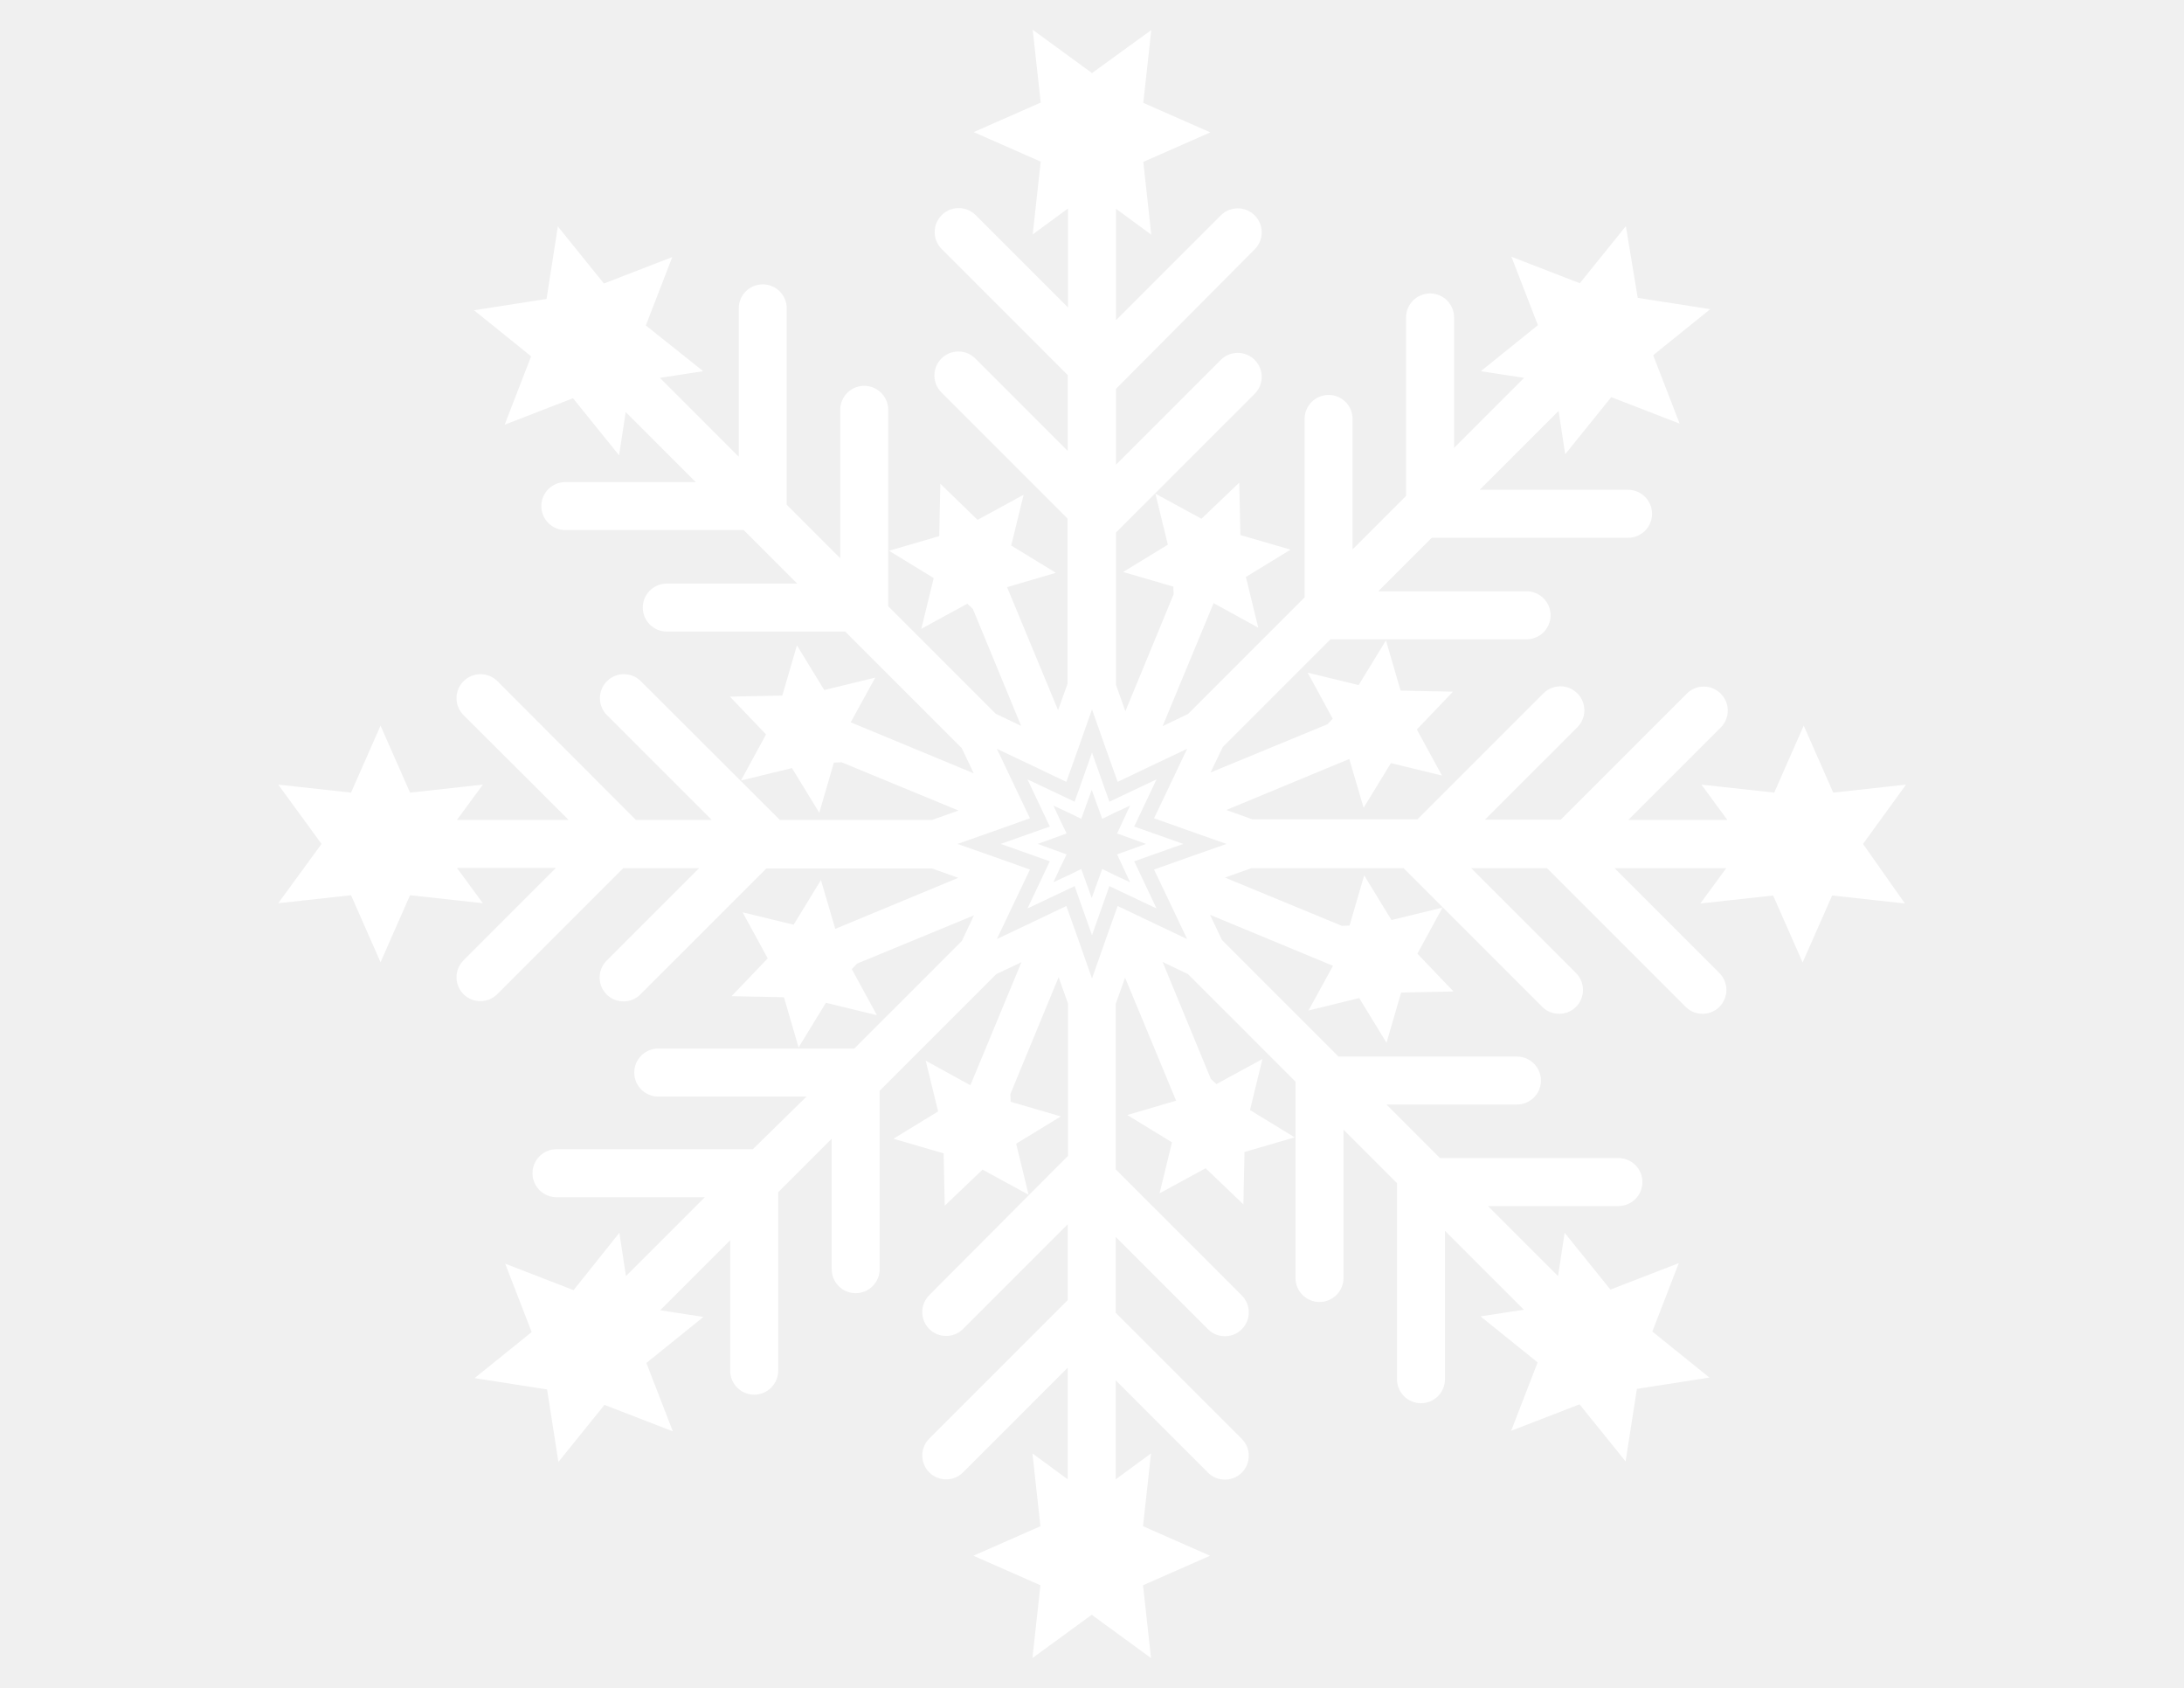
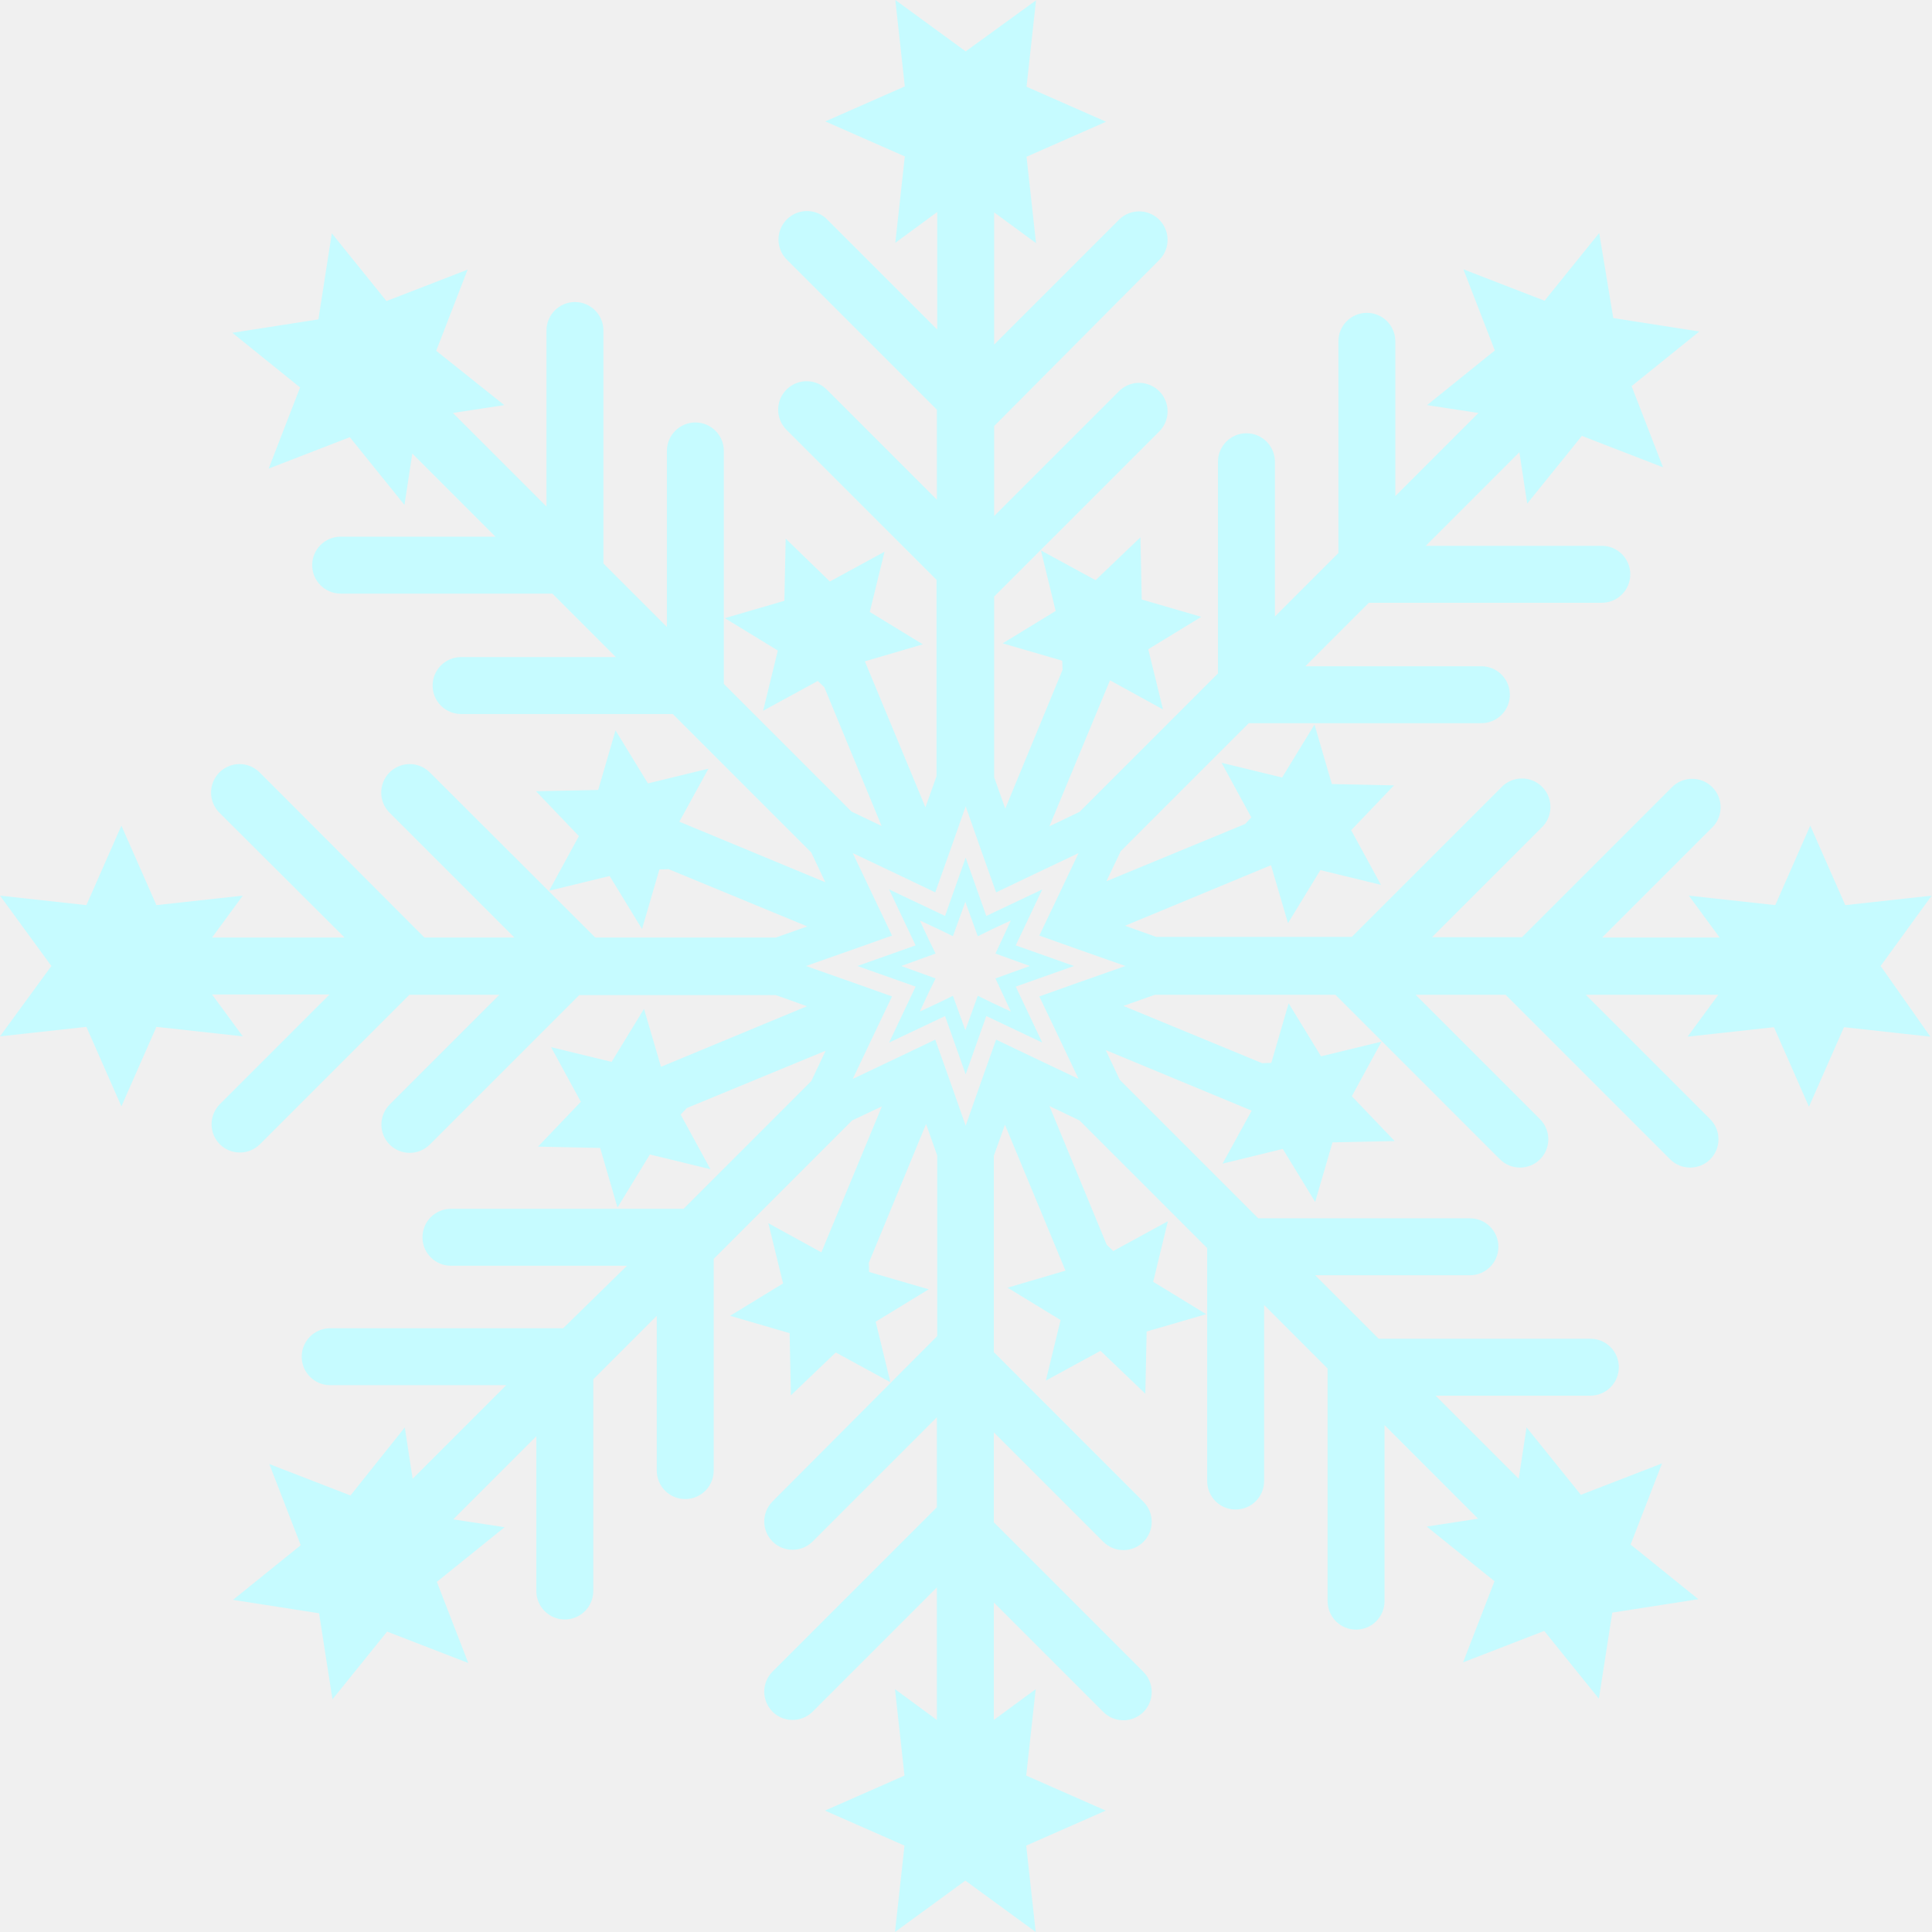
- <svg xmlns="http://www.w3.org/2000/svg" version="1.1" id="Layer_1" x="0px" y="0px" viewBox="0 0 792 612" style="enable-background:new 0 0 792 612;" xml:space="preserve">
-   <style type="text/css">
- 	.st0{fill:#FFFFFF;}
- </style>
-   <g>
-     <path class="st0" d="M419.4,282.6l-17.1,8.1l-6.3-17.8l-6.3,17.8l-17.1-8.1l8.1,17.1l-17.8,6.3l17.8,6.3l-8.1,17.1l17.1-8.1   l6.3,17.8l6.3-17.8l17.1,8.1l-8.1-17.1l17.8-6.3l-17.8-6.3L419.4,282.6z M415.6,306l-5.8,2.1l-4.7,1.7l2.1,4.5l2.6,5.6l-5.6-2.6   l-4.5-2.2l-1.7,4.7l-2.1,5.8l-2.1-5.8l-1.7-4.7l-4.5,2.2l-5.6,2.6l2.6-5.6l2.2-4.5l-4.7-1.7l-5.8-2.1l5.8-2.1l4.7-1.7l-2.2-4.5   l-2.6-5.6l5.6,2.6l4.5,2.2l1.7-4.7l2.1-5.8l2.1,5.8l1.7,4.7l4.5-2.2l5.6-2.6l-2.6,5.6l-2.1,4.5l4.7,1.7L415.6,306L415.6,306z" />
-     <path class="st0" d="M691.2,284.5l-26.4,2.9l-10.7-24.3l-10.7,24.3l-26.4-2.9l9.4,12.8h-35.9l33.5-33.5c3.4-3.4,3.4-8.9,0-12.3   c-3.4-3.4-8.9-3.4-12.3,0l-45.7,45.7h-27.5l33.5-33.5c3.4-3.4,3.4-8.9,0-12.3c-3.4-3.4-8.9-3.4-12.3,0l-45.7,45.7l-59.8,0l-9.5-3.4   l44.6-18.5l5.2,17.7l9.9-16.2l18.5,4.5l-9.1-16.7l13.1-13.7l-19-0.4l-5.3-18.2l-9.9,16.2l-18.5-4.5l9.1,16.7l-1.9,2l-42.4,17.5   l4.4-9.2l39.1-39.1h71.1c4.8,0,8.7-3.9,8.7-8.7s-3.9-8.7-8.7-8.7h-53.8l19.4-19.4h71.2c4.8,0,8.7-3.9,8.7-8.7   c0-4.8-3.9-8.7-8.7-8.7h-53.8l28.6-28.6l2.4,15.7l16.7-20.7l24.8,9.6l-9.6-24.8l20.7-16.7l-26.3-4.1L589.6,82l-16.7,20.7l-24.8-9.6   l9.6,24.8L537,134.6l15.7,2.4l-25.4,25.4v-47.3c0-4.8-3.9-8.7-8.7-8.7c-4.8,0-8.7,3.9-8.7,8.7v64.7l-19.4,19.4v-47.3   c0-4.8-3.9-8.7-8.7-8.7c-4.8,0-8.7,3.9-8.7,8.7l0,64.7l-42.3,42.3l-9.2,4.4l18.5-44.6l16.2,8.9l-4.5-18.4l16.2-9.9l-18.2-5.3   l-0.4-19l-13.7,13.1l-16.7-9.1l4.5,18.5l-16.2,9.9l18.2,5.3l0.1,2.8l-17.5,42.4l-3.4-9.6v-55.2l50.3-50.3c3.4-3.4,3.4-8.9,0-12.3   c-3.4-3.4-8.9-3.4-12.3,0l-38,38v-27.5L455,90.4c3.4-3.4,3.4-8.9,0-12.3c-3.4-3.4-8.9-3.4-12.3,0l-38,38V75.7l12.8,9.4l-2.9-26.4   l24.3-10.7l-24.3-10.7l2.9-26.4L396,26.5l-21.5-15.7l2.9,26.4l-24.3,10.7l24.3,10.7l-2.9,26.4l12.8-9.4v35.9l-33.5-33.5   c-3.4-3.4-8.9-3.4-12.3,0c-3.4,3.4-3.4,8.9,0,12.3l45.7,45.7v27.5l-33.5-33.5c-3.4-3.4-8.9-3.4-12.3,0c-3.4,3.4-3.4,8.9,0,12.3   l45.7,45.7V248l-3.4,9.5l-18.5-44.6l17.7-5.2l-16.2-9.9l4.5-18.4l-16.7,9.1L341,175.4l-0.4,19l-18.2,5.3l16.2,9.9l-4.5,18.4   l16.7-9.1l2,1.9l17.5,42.4l-9.2-4.4l-39-39v-71.2c0-4.8-3.9-8.7-8.7-8.7c-4.8,0-8.7,3.9-8.7,8.7v53.8L285.3,183v-71.2   c0-4.8-3.9-8.7-8.7-8.7c-4.8,0-8.7,3.9-8.7,8.7v53.8L239.3,137l15.7-2.4L234.2,118l9.6-24.8l-24.8,9.6l-16.7-20.7l-4.1,26.3   l-26.3,4.1l20.7,16.7l-9.6,24.8l24.8-9.6l16.7,20.7l2.4-15.7l25.4,25.4h-47.3c-4.8,0-8.7,3.9-8.7,8.7c0,4.8,3.9,8.7,8.7,8.7h64.7   l19.4,19.4h-47.3c-4.8,0-8.7,3.9-8.7,8.7c0,4.8,3.9,8.7,8.7,8.7l64.7,0l42.3,42.3l4.3,9.1l-44.6-18.5l8.9-16.2l-18.5,4.5l-9.9-16.2   l-5.3,18.2l-19,0.4l13.1,13.7l-9.1,16.7l18.5-4.5l9.9,16.2l5.3-18.2l2.8-0.1l42.4,17.5l-9.6,3.4h-55.2L232.4,247   c-3.4-3.4-8.9-3.4-12.3,0c-3.4,3.4-3.4,8.9,0,12.3l38,38l-27.5,0L180.4,247c-3.4-3.4-8.9-3.4-12.3,0c-3.4,3.4-3.4,8.9,0,12.3   l38.1,38h-40.5l9.4-12.8l-26.4,2.9l-10.7-24.3l-10.7,24.3l-26.4-2.9l15.7,21.5l-15.7,21.5l26.4-2.9l10.7,24.3l10.7-24.3l26.4,2.9   l-9.4-12.8h35.9l-33.5,33.5c-3.4,3.4-3.4,8.9,0,12.3c1.7,1.7,3.9,2.5,6.1,2.5c2.2,0,4.4-0.8,6.1-2.5l45.7-45.7l27.5,0l-33.5,33.5   c-3.4,3.4-3.4,8.9,0,12.3c1.7,1.7,3.9,2.5,6.1,2.5s4.4-0.8,6.1-2.5l45.7-45.7H338l9.5,3.4l-44.6,18.5l-5.2-17.7l-9.9,16.2   l-18.5-4.5l9.1,16.7l-13.1,13.7l19,0.4l5.3,18.2l9.9-16.2l18.5,4.5l-9.1-16.7l1.9-2l42.4-17.5l-4.4,9.3l-39,39h-71.1   c-4.8,0-8.7,3.9-8.7,8.7s3.9,8.7,8.7,8.7h53.8L273,416.7h-71.2c-4.8,0-8.7,3.9-8.7,8.7c0,4.8,3.9,8.7,8.7,8.7h53.8L227,462.7   l-2.4-15.7L208,467.8l-24.8-9.6l9.6,24.8l-20.7,16.7l26.3,4.1l4.1,26.3l16.7-20.7l24.8,9.6l-9.6-24.8l20.7-16.7l-15.7-2.4   l25.4-25.4v47.3c0,4.8,3.9,8.7,8.7,8.7s8.7-3.9,8.7-8.7v-64.7l19.4-19.4v47.3c0,4.8,3.9,8.7,8.7,8.7c4.8,0,8.7-3.9,8.7-8.7l0-64.7   l42.3-42.3l9.1-4.3l-18.5,44.6l-16.2-8.9l4.5,18.4l-16.2,9.9l18.2,5.3l0.4,19l13.7-13.1l16.7,9.1l-4.5-18.5l16.2-9.9l-18.2-5.3   l-0.1-2.8l17.5-42.4l3.4,9.6v55.2L337,469.6c-3.4,3.4-3.4,8.9,0,12.3c1.7,1.7,3.9,2.5,6.1,2.5c2.2,0,4.4-0.8,6.1-2.5l38-38v27.5   L337,521.6c-3.4,3.4-3.4,8.9,0,12.3c1.7,1.7,3.9,2.5,6.1,2.5c2.2,0,4.4-0.8,6.1-2.5l38-38v40.5l-12.8-9.4l2.9,26.4l-24.3,10.7   l24.3,10.7l-2.9,26.4l21.5-15.7l21.5,15.7l-2.9-26.4l24.3-10.7l-24.3-10.7l2.9-26.4l-12.8,9.4v-35.9l33.5,33.5   c1.7,1.7,3.9,2.5,6.1,2.5c2.2,0,4.4-0.8,6.1-2.5c3.4-3.4,3.4-8.9,0-12.3l-45.7-45.7v-27.5l33.5,33.5c1.7,1.7,3.9,2.5,6.1,2.5   s4.4-0.8,6.1-2.5c3.4-3.4,3.4-8.9,0-12.3l-45.7-45.7V364l3.4-9.5l18.5,44.6l-17.7,5.2l16.2,9.9l-4.5,18.5l16.7-9.1l13.7,13.1   l0.4-19l18.2-5.3l-16.2-9.9l4.5-18.5l-16.7,9.1l-2-1.9l-17.5-42.4l9.2,4.4l39,39v71.2c0,4.8,3.9,8.7,8.7,8.7c4.8,0,8.7-3.9,8.7-8.7   v-53.8l19.4,19.4v71.1c0,4.8,3.9,8.7,8.7,8.7c4.8,0,8.7-3.9,8.7-8.7v-53.8l28.6,28.6l-15.7,2.4l20.7,16.7l-9.6,24.8l24.8-9.6   l16.7,20.7l4.1-26.3l26.3-4.1l-20.7-16.7l9.6-24.8l-24.8,9.6L567.4,447l-2.4,15.7l-25.4-25.4l47.3,0c4.8,0,8.7-3.9,8.7-8.7   c0-4.8-3.9-8.7-8.7-8.7l-64.7,0l-19.4-19.4l47.3,0c4.8,0,8.7-3.9,8.7-8.7s-3.9-8.7-8.7-8.7h-64.7l-42.3-42.3l-4.3-9.1l44.6,18.5   l-8.9,16.2l18.4-4.5l9.9,16.2l5.3-18.2l19-0.4l-13.1-13.7l9.1-16.7l-18.5,4.5l-9.9-16.2l-5.3,18.2l-2.8,0.1l-42.4-17.5l9.6-3.4   h55.2l50.3,50.3c1.7,1.7,3.9,2.5,6.1,2.5c2.2,0,4.4-0.8,6.1-2.5c3.4-3.4,3.4-8.9,0-12.3l-38-38h27.5l50.3,50.3   c1.7,1.7,3.9,2.5,6.1,2.5c2.2,0,4.4-0.8,6.1-2.5c3.4-3.4,3.4-8.9,0-12.3l-38-38l40.5,0l-9.4,12.8l26.4-2.9l10.7,24.3l10.7-24.3   l26.4,2.9L675.6,306L691.2,284.5L691.2,284.5z M430.3,311.1l-11.8,4.2l5.4,11.3l6.6,13.9l-13.9-6.6l-11.3-5.4l-4.2,11.8l-5.1,14.5   l-5.1-14.5l-4.2-11.8l-11.3,5.4l-13.9,6.6l6.6-13.9l5.4-11.3l-11.8-4.2l-14.5-5.1l14.5-5.1l11.8-4.2l-5.4-11.3l-6.6-13.9l13.9,6.6   l11.3,5.4l4.2-11.8l5.1-14.5l5.1,14.5l4.2,11.8l11.3-5.4l13.9-6.6l-6.6,13.9l-5.4,11.3l11.8,4.2l14.5,5.1L430.3,311.1L430.3,311.1z   " />
+ <svg xmlns="http://www.w3.org/2000/svg" viewBox="0 0 590.3 590.4">
+   <defs>
+     <style>.cls-1{fill:#c6fbff;}</style>
+   </defs>
+   <g id="Layer_2" data-name="Layer 2">
+     <g id="Layer_1-2" data-name="Layer 1">
+       <path class="cls-1" d="M318.5,271.8l-17.1,8.1-6.3-17.8-6.3,17.8-17.1-8.1,8.1,17.1L262,295.2l17.8,6.3-8.1,17.1,17.1-8.1,6.3,17.8,6.3-17.8,17.1,8.1-8.1-17.1,17.8-6.3-17.8-6.3Zm-3.8,23.4-5.8,2.1-4.7,1.7,2.1,4.5,2.6,5.6-5.6-2.6-4.5-2.2-1.7,4.7-2.1,5.8-2.1-5.8-1.7-4.7-4.5,2.2-5.6,2.6,2.6-5.6,2.2-4.5-4.7-1.7-5.8-2.1,5.8-2.1,4.7-1.7-2.2-4.5-2.6-5.6,5.6,2.6,4.5,2.2,1.7-4.7,2.1-5.8,2.1,5.8,1.7,4.7,4.5-2.2,5.6-2.6-2.6,5.6-2.1,4.5,4.7,1.7,5.8,2.1Z" />
+       <path class="cls-1" d="M590.3,273.7l-26.4,2.9-10.7-24.3-10.7,24.3-26.4-2.9,9.4,12.8H489.6L523.1,253a8.7,8.7,0,1,0-12.3-12.3l-45.7,45.7H437.6l33.5-33.5a8.7,8.7,0,1,0-12.3-12.3l-45.7,45.7H353.3l-9.5-3.4,44.6-18.5,5.2,17.7,9.9-16.2,18.5,4.5-9.1-16.7L426,240l-19-.4-5.3-18.2-9.9,16.2-18.5-4.5,9.1,16.7-1.9,2-42.4,17.5,4.4-9.2L381.6,221h71.1a8.7,8.7,0,0,0,0-17.4H398.9l19.4-19.4h71.2a8.7,8.7,0,0,0,0-17.4H435.7l28.6-28.6,2.4,15.7,16.7-20.7,24.8,9.6L498.6,118l20.7-16.7L493,97.2l-4.3-26L472,91.9l-24.8-9.6,9.6,24.8-20.7,16.7,15.7,2.4-25.4,25.4V104.3a8.7,8.7,0,1,0-17.4,0V169l-19.4,19.4V141.1a8.7,8.7,0,0,0-17.4,0v64.7l-42.3,42.3-9.2,4.4,18.5-44.6,16.2,8.9-4.5-18.4,16.2-9.9-18.2-5.3-.4-19-13.7,13.1-16.7-9.1,4.5,18.5-16.2,9.9,18.2,5.3.1,2.8-17.5,42.4-3.4-9.6V182.3L354.1,132a8.7,8.7,0,1,0-12.3-12.3l-38,38V130.2l50.3-50.6a8.7,8.7,0,1,0-12.3-12.3l-38,38V64.9l12.8,9.4-2.9-26.4L338,37.2,313.7,26.5,316.6.1,295.1,15.7,273.6,0l2.9,26.4L252.2,37.1l24.3,10.7-2.9,26.4,12.8-9.4v35.9L252.9,67.2a8.7,8.7,0,1,0-12.3,12.3l45.7,45.7v27.5l-33.5-33.5a8.7,8.7,0,1,0-12.3,12.3l45.7,45.7v60l-3.4,9.5-18.5-44.6,17.7-5.2L265.8,187l4.5-18.4-16.7,9.1-13.5-13.1-.4,19-18.2,5.3,16.2,9.9-4.5,18.4,16.7-9.1,2,1.9,17.5,42.4-9.2-4.4-39-39V137.8a8.7,8.7,0,1,0-17.4,0v53.8l-19.4-19.4V101a8.7,8.7,0,0,0-17.4,0v53.8l-28.6-28.6,15.7-2.4-20.8-16.6,9.6-24.8L118.1,92,101.4,71.3,97.3,97.6,71,101.7l20.7,16.7-9.6,24.8,24.8-9.6,16.7,20.7,2.4-15.7L151.4,164H104.1a8.7,8.7,0,1,0,0,17.4h64.7l19.4,19.4H140.9a8.7,8.7,0,0,0,0,17.4h64.7l42.3,42.3,4.3,9.1-44.6-18.5,8.9-16.2L198,239.4l-9.9-16.2-5.3,18.2-19,.4,13.1,13.7-9.1,16.7,18.5-4.5,9.9,16.2,5.3-18.2,2.8-.1,42.4,17.5-9.6,3.4H181.9l-50.4-50.3a8.7,8.7,0,1,0-12.3,12.3l38,38H129.7L79.5,236.2a8.7,8.7,0,1,0-12.3,12.3l38.1,38H64.8l9.4-12.8-26.4,2.9L37.1,252.3,26.4,276.6,0,273.7l15.7,21.5L0,316.7l26.4-2.9,10.7,24.3,10.7-24.3,26.4,2.9-9.4-12.8h35.9L67.2,337.4a8.69,8.69,0,0,0,0,12.3,8.69,8.69,0,0,0,12.2,0L125.1,304h27.5l-33.5,33.5a8.69,8.69,0,0,0,0,12.3,8.69,8.69,0,0,0,12.2,0L177,304.1h60.1l9.5,3.4L202,326l-5.2-17.7-9.9,16.2L168.4,320l9.1,16.7-13.1,13.7,19,.4,5.3,18.2,9.9-16.2,18.5,4.5L208,340.6l1.9-2,42.4-17.5-4.4,9.3-39,39H137.8a8.7,8.7,0,0,0,0,17.4h53.8l-19.5,19.1H100.9a8.7,8.7,0,1,0,0,17.4h53.8l-28.6,28.6-2.4-15.7L107.1,457l-24.8-9.6,9.6,24.8L71.2,488.9,97.5,493l4.1,26.3,16.7-20.7,24.8,9.6-9.6-24.8,20.7-16.7-15.7-2.4,25.4-25.4v47.3a8.7,8.7,0,0,0,17.4,0V421.5l19.4-19.4v47.3a8.7,8.7,0,1,0,17.4,0V384.7l42.3-42.3,9.1-4.3L251,382.7l-16.2-8.9,4.5,18.4-16.2,9.9,18.2,5.3.4,19,13.7-13.1,16.7,9.1-4.5-18.5,16.2-9.9-18.2-5.3-.1-2.8L283,343.5l3.4,9.6v55.2l-50.3,50.5a8.69,8.69,0,0,0,0,12.3,8.69,8.69,0,0,0,12.2,0l38-38v27.5l-50.2,50.2a8.69,8.69,0,0,0,0,12.3,8.69,8.69,0,0,0,12.2,0l38-38v40.5l-12.8-9.4,2.9,26.4-24.3,10.7L276.4,564l-2.9,26.4L295,574.7l21.5,15.7L313.6,564l24.3-10.7-24.3-10.7,2.9-26.4-12.8,9.4V489.7l33.5,33.5a8.69,8.69,0,0,0,12.2,0,8.69,8.69,0,0,0,0-12.3l-45.7-45.7V437.7l33.5,33.5a8.69,8.69,0,0,0,12.2,0,8.69,8.69,0,0,0,0-12.3l-45.7-45.7v-60l3.4-9.5,18.5,44.6-17.7,5.2,16.2,9.9-4.5,18.5,16.7-9.1L350,425.9l.4-19,18.2-5.3-16.2-9.9,4.5-18.5-16.7,9.1-2-1.9L320.7,338l9.2,4.4,39,39v71.2a8.7,8.7,0,1,0,17.4,0V398.8l19.4,19.4v71.1a8.7,8.7,0,0,0,17.4,0V435.5l28.6,28.6L436,466.5l20.7,16.7L447.1,508l24.8-9.6,16.7,20.7,4.1-26.3,26.3-4.1L498.3,472l9.6-24.8-24.8,9.6-16.6-20.6-2.4,15.7-25.4-25.4H486a8.7,8.7,0,1,0,0-17.4H421.3l-19.4-19.4h47.3a8.7,8.7,0,0,0,0-17.4H384.5L342.2,330l-4.3-9.1,44.6,18.5-8.9,16.2,18.4-4.5,9.9,16.2,5.3-18.2,19-.4L413.1,335l9.1-16.7-18.5,4.5-9.9-16.2-5.3,18.2-2.8.1-42.4-17.5,9.6-3.4h55.2l50.3,50.3a8.69,8.69,0,0,0,12.2,0,8.69,8.69,0,0,0,0-12.3l-38-38h27.5l50.3,50.3a8.69,8.69,0,0,0,12.2,0,8.69,8.69,0,0,0,0-12.3l-38-38h40.5l-9.4,12.8,26.4-2.9,10.7,24.3,10.7-24.3,26.4,2.9-15.2-21.6,15.6-21.5ZM329.4,300.3l-11.8,4.2,5.4,11.3,6.6,13.9-13.9-6.6-11.3-5.4-4.2,11.8L295.1,344,290,329.5l-4.2-11.8-11.3,5.4-13.9,6.6,6.6-13.9,5.4-11.3-11.8-4.2-14.5-5.1,14.5-5.1,11.8-4.2-5.4-11.3-6.6-13.9,13.9,6.6,11.3,5.4,4.2-11.8,5.1-14.5,5.1,14.5,4.2,11.8,11.3-5.4,13.9-6.6L323,274.6l-5.4,11.3,11.8,4.2,14.5,5.1-14.5,5.1Z" />
+     </g>
  </g>
</svg>
